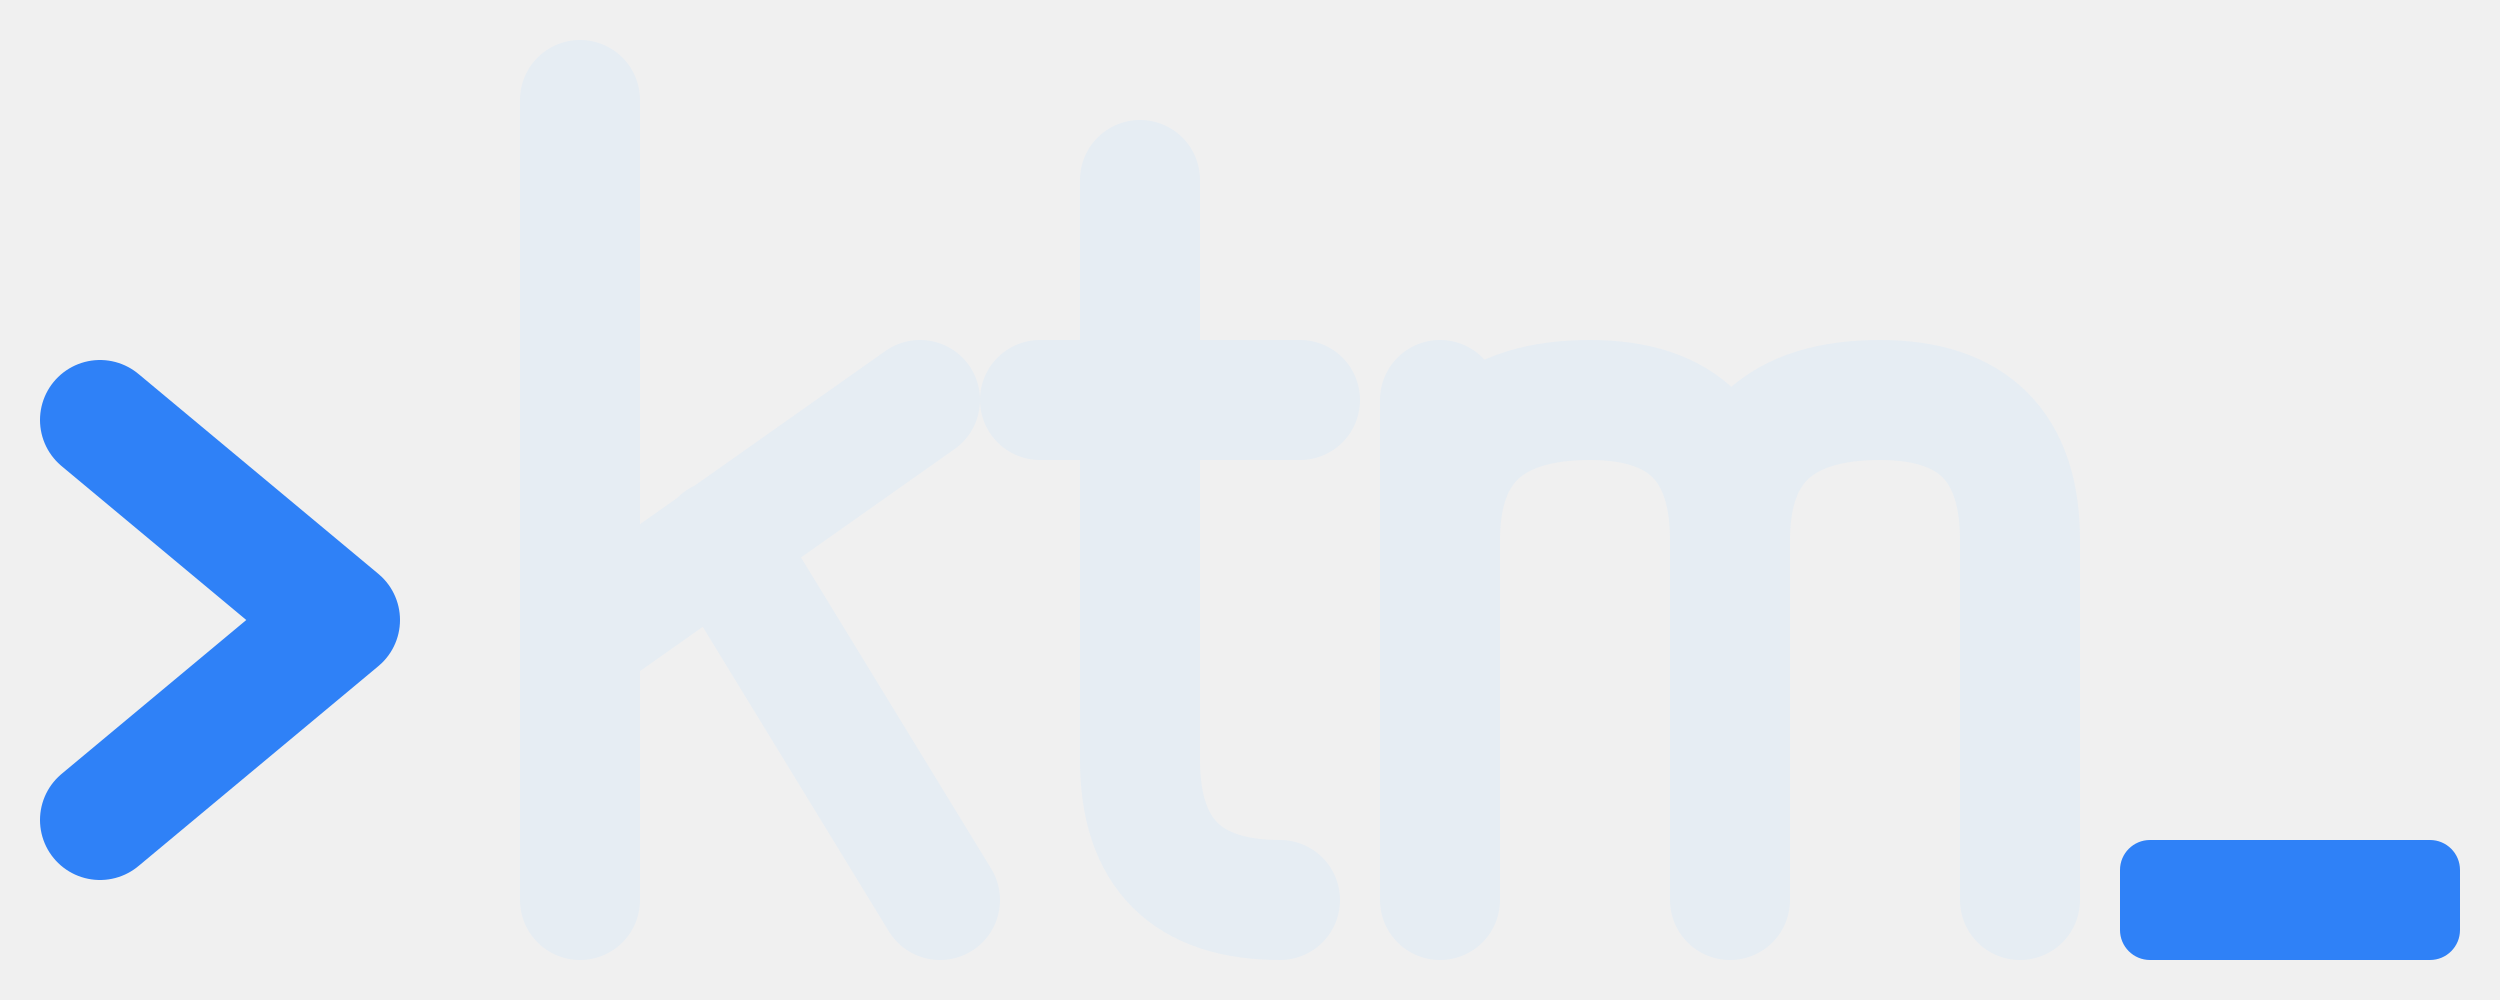
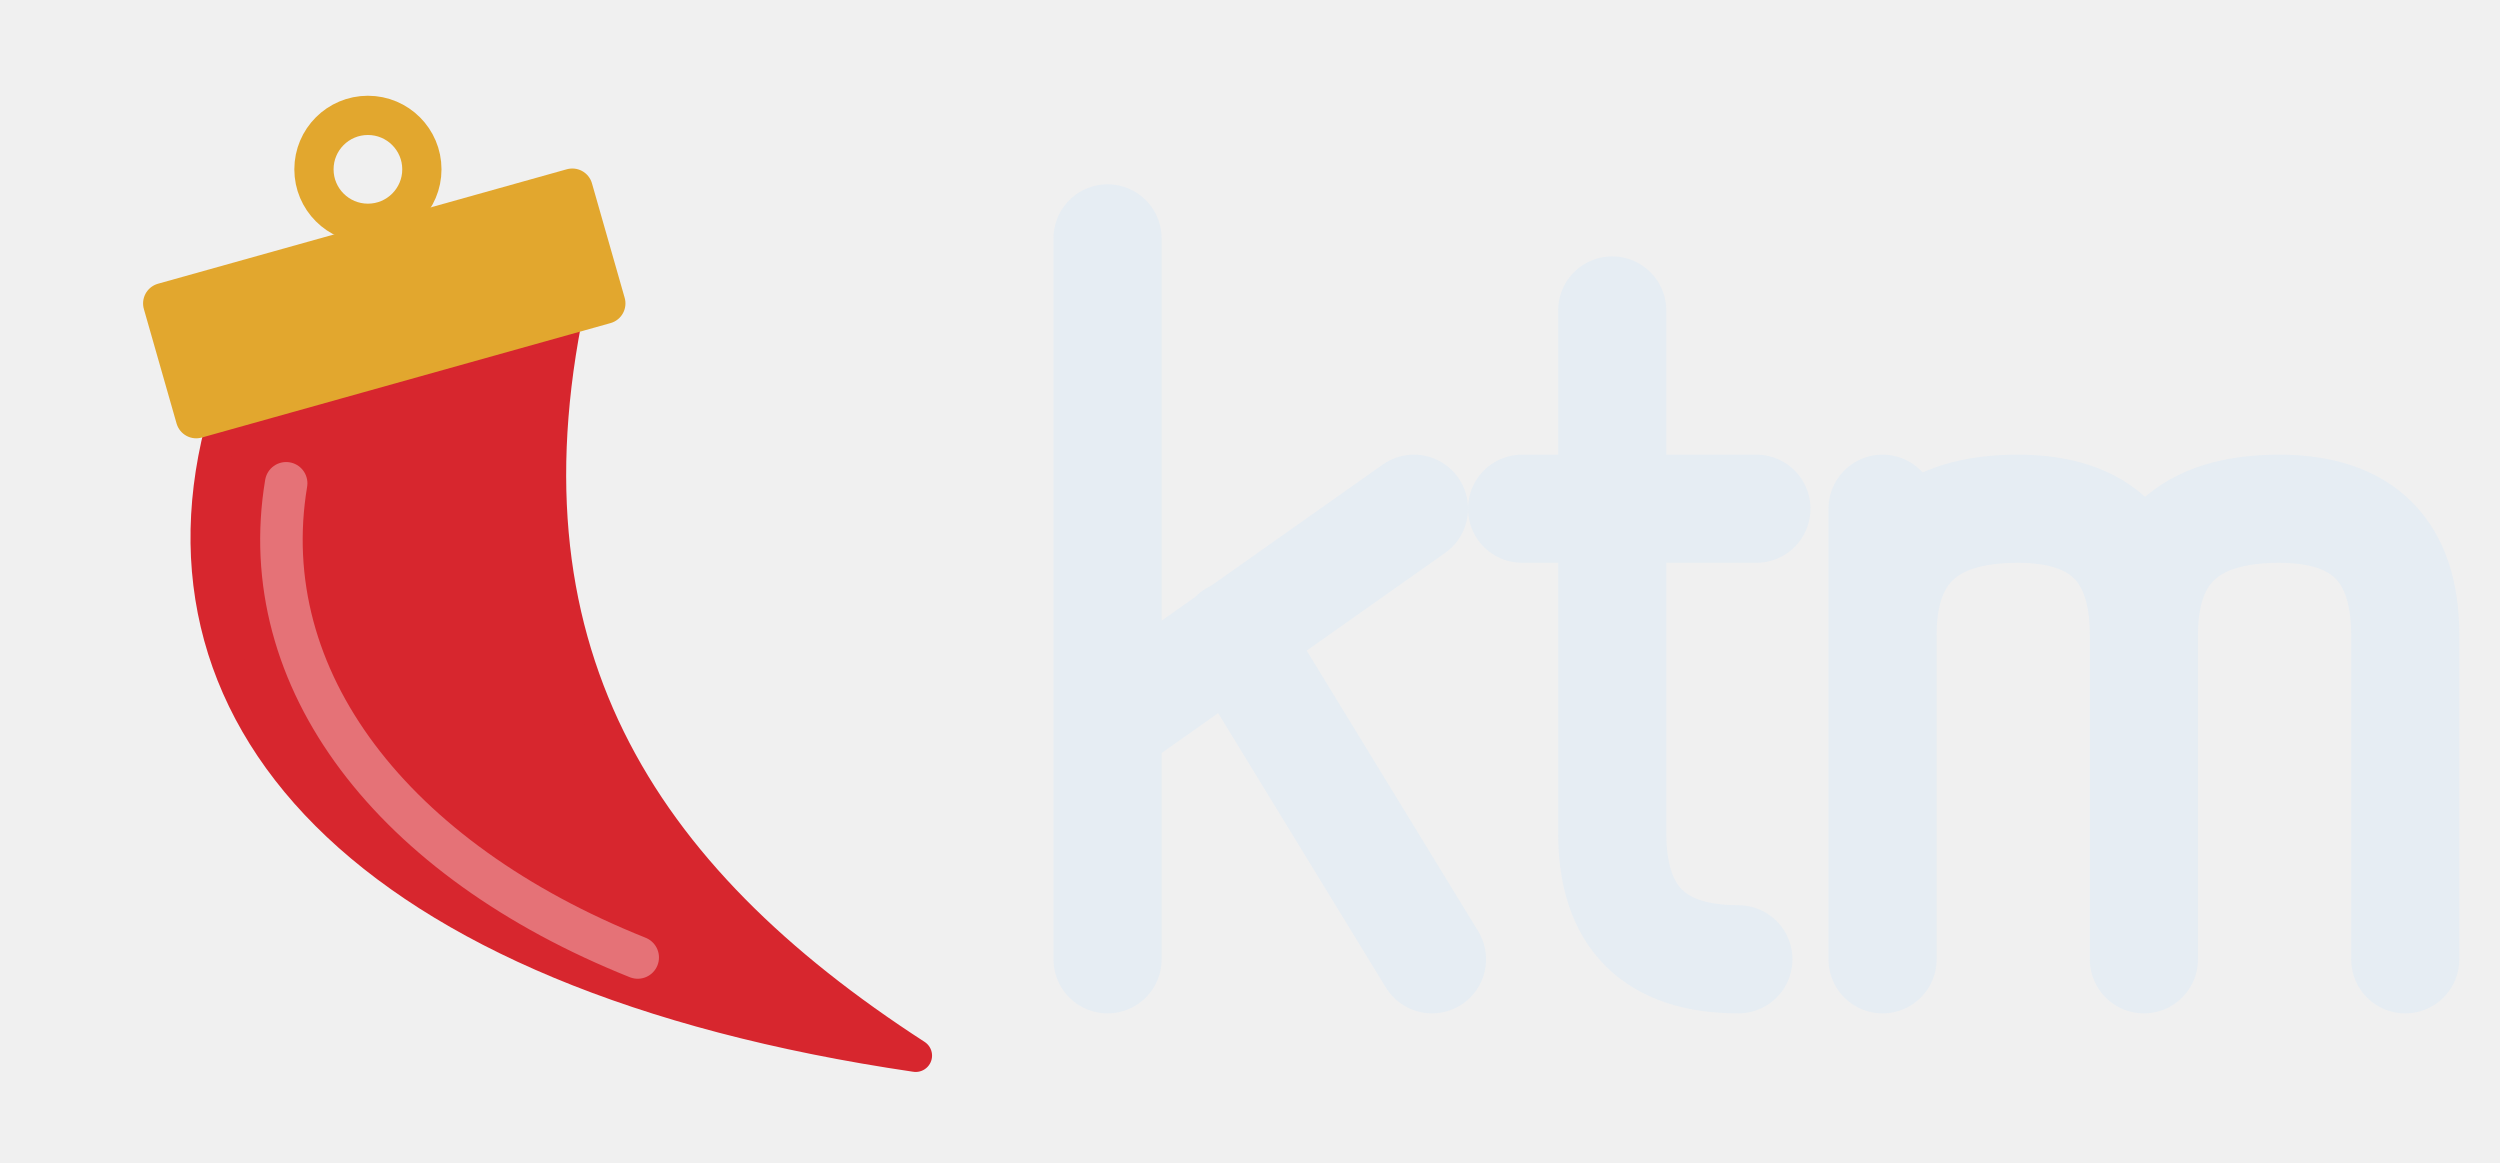
- <svg xmlns="http://www.w3.org/2000/svg" viewBox="0 10 250 100" role="img" aria-label="ktm">
-   <g fill="none" stroke="#2f81f7" stroke-width="12" stroke-linecap="round" stroke-linejoin="round">
-     <path d="M10 52L34 72L10 92" />
+ <svg xmlns="http://www.w3.org/2000/svg" viewBox="0 0 172 80" role="img" aria-label="ktm">
+   <g transform="translate(0 4) scale(1.125)">
+     <path d="M14 21C8 40 22 56 56 61C39 50 30 36 35 14Z" fill="#d7262e" stroke="#d7262e" stroke-width="2" stroke-linejoin="round" />
+     <path d="M17.5 26C15.5 38 24 49 39 55" fill="none" stroke="#fff" stroke-opacity=".35" stroke-width="2.6" stroke-linecap="round" />
+     <path d="M12 22L37 15L35 8L10 15Z" fill="#e2a72e" stroke="#e2a72e" stroke-width="2.5" stroke-linejoin="round" />
+     <circle cx="22.5" cy="6.8" r="3.3" fill="none" stroke="#e2a72e" stroke-width="2.4" />
  </g>
-   <g fill="none" stroke="#e6edf3" stroke-width="12" stroke-linecap="round" stroke-linejoin="round" transform="translate(48 0)">
+   <g fill="none" stroke="#e6edf3" stroke-width="12" stroke-linecap="round" stroke-linejoin="round" transform="translate(70 4) scale(.62)">
    <path d="M10 20V100M10 74L44 50M24 64L46 100" />
    <path d="M66 28V86Q66 100 80 100M56 50H82" />
    <path d="M96 100V50M96 64Q96 50 111 50Q125 50 125 64V100M125 64Q125 50 140 50Q154 50 154 64V100" />
  </g>
-   <rect x="212" y="94" width="34" height="12" rx="3" fill="#2f81f7" />
</svg>
